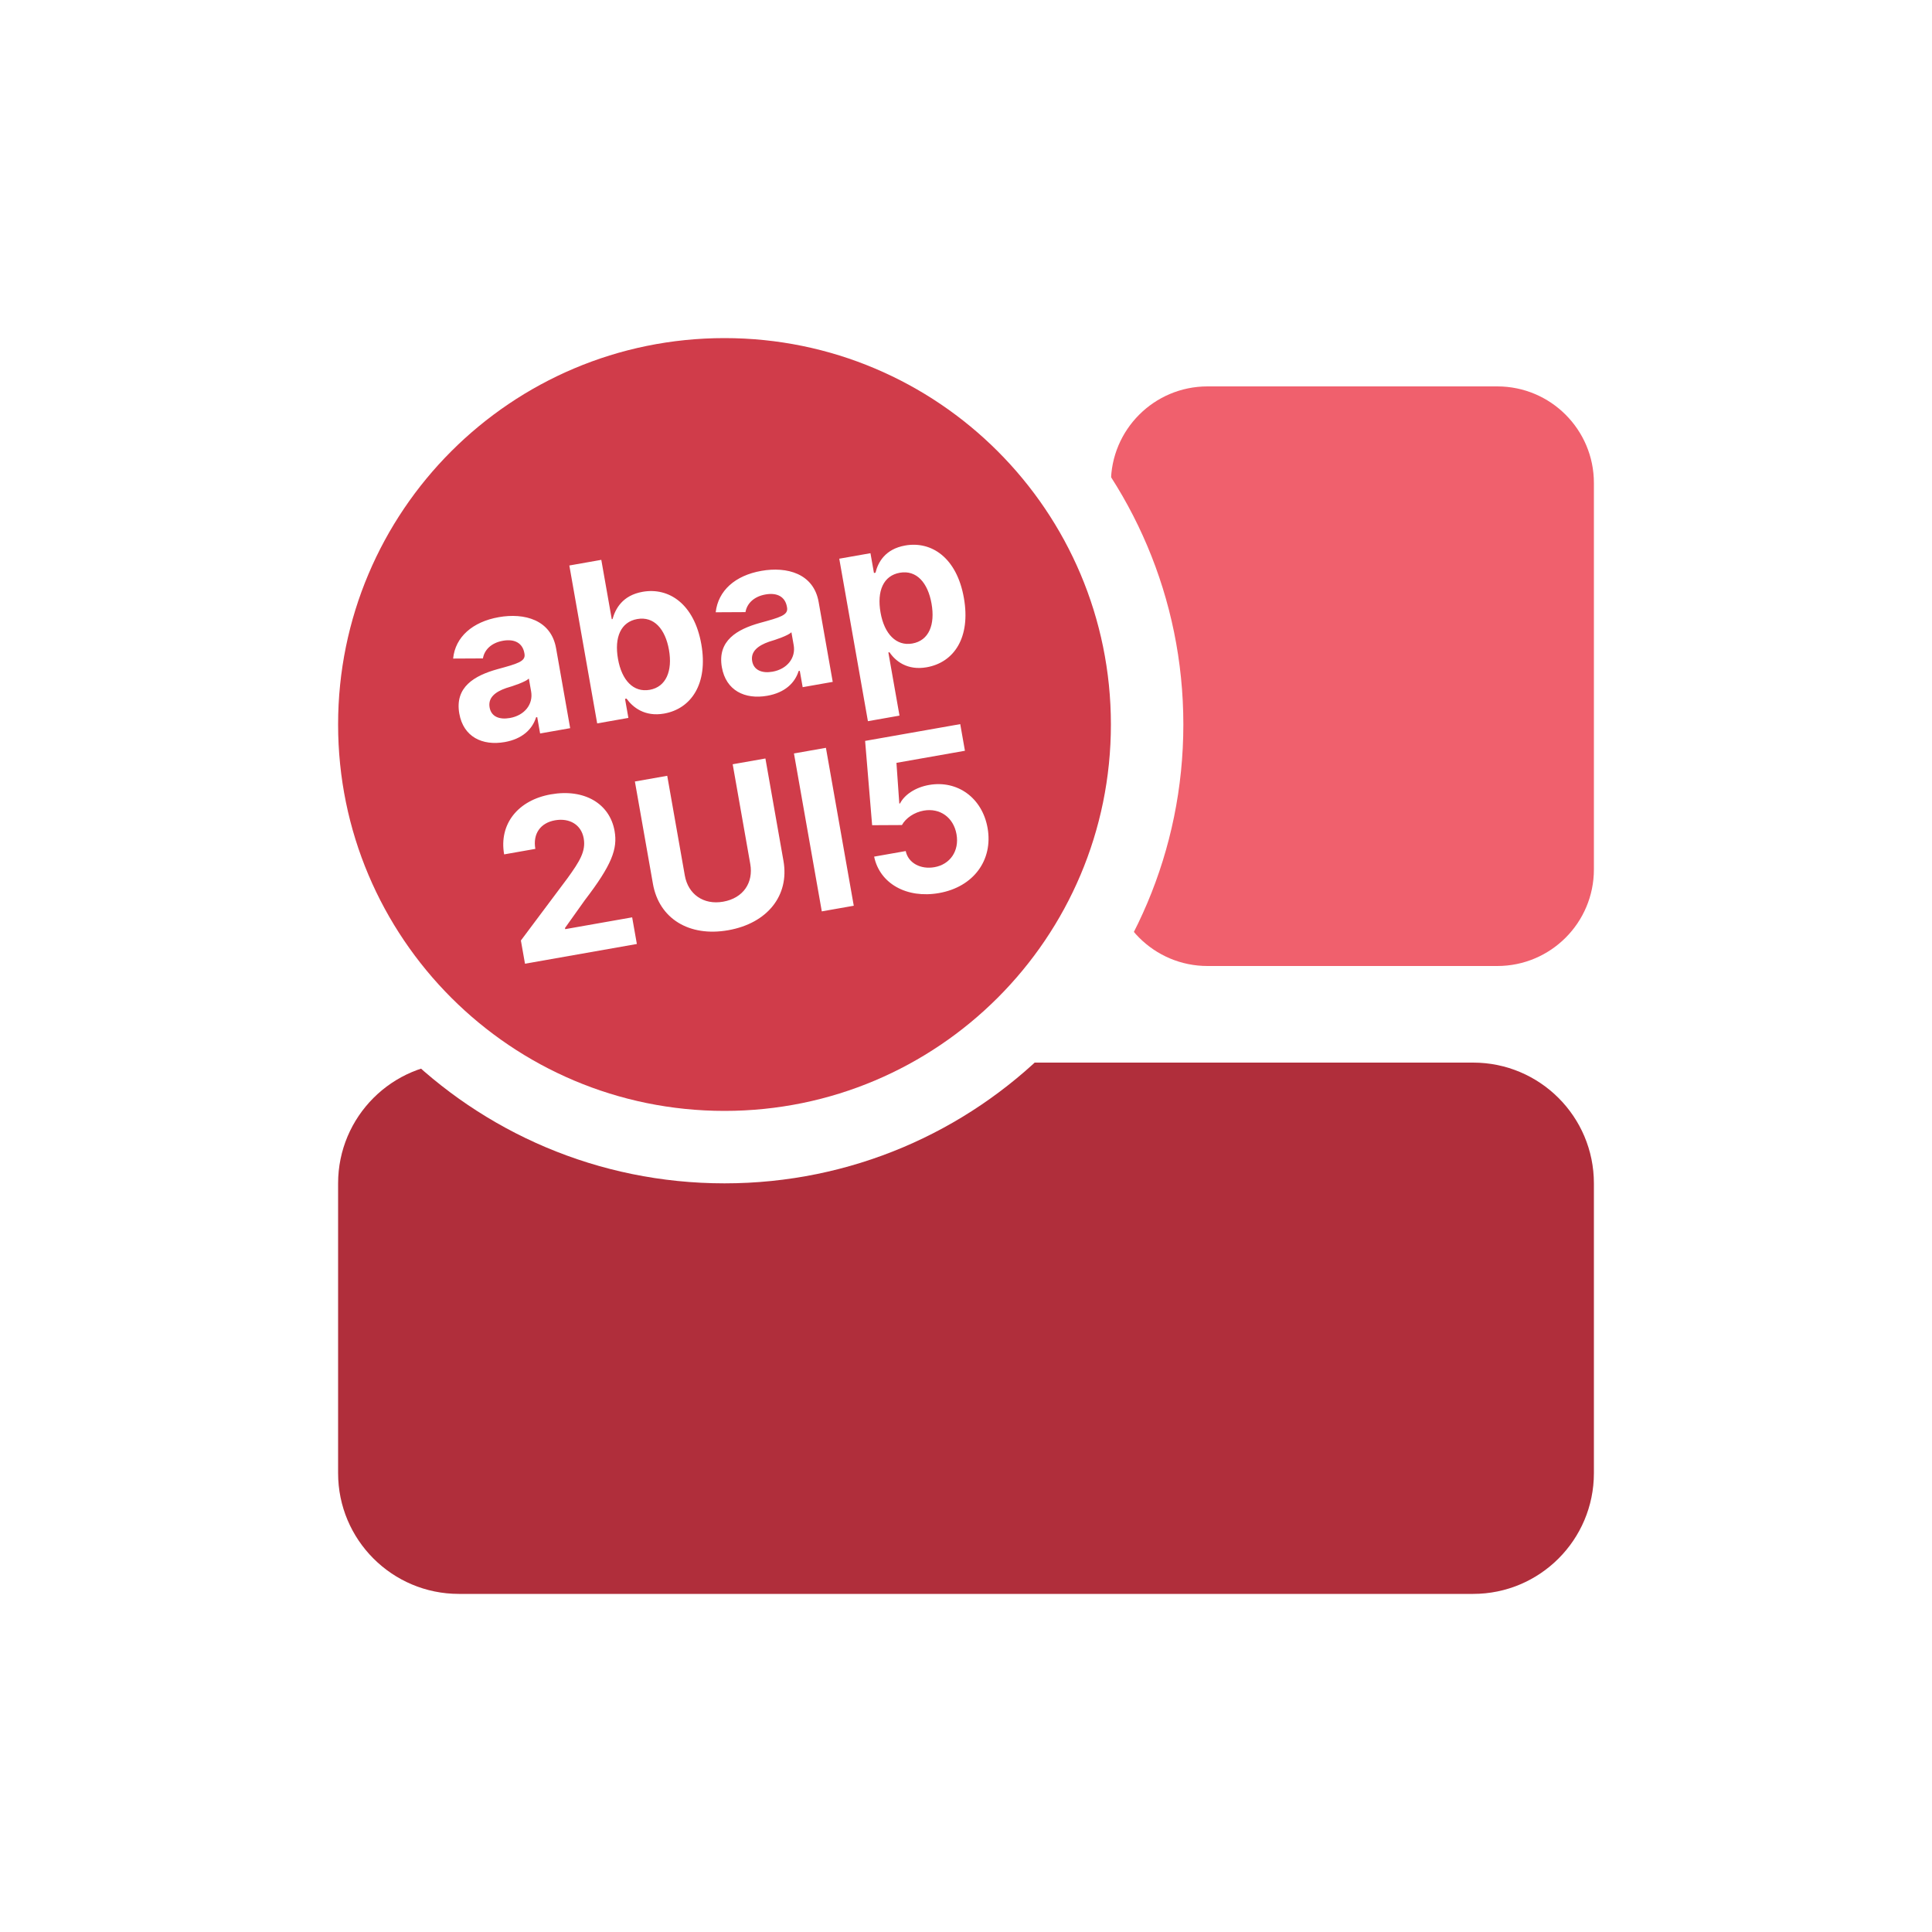
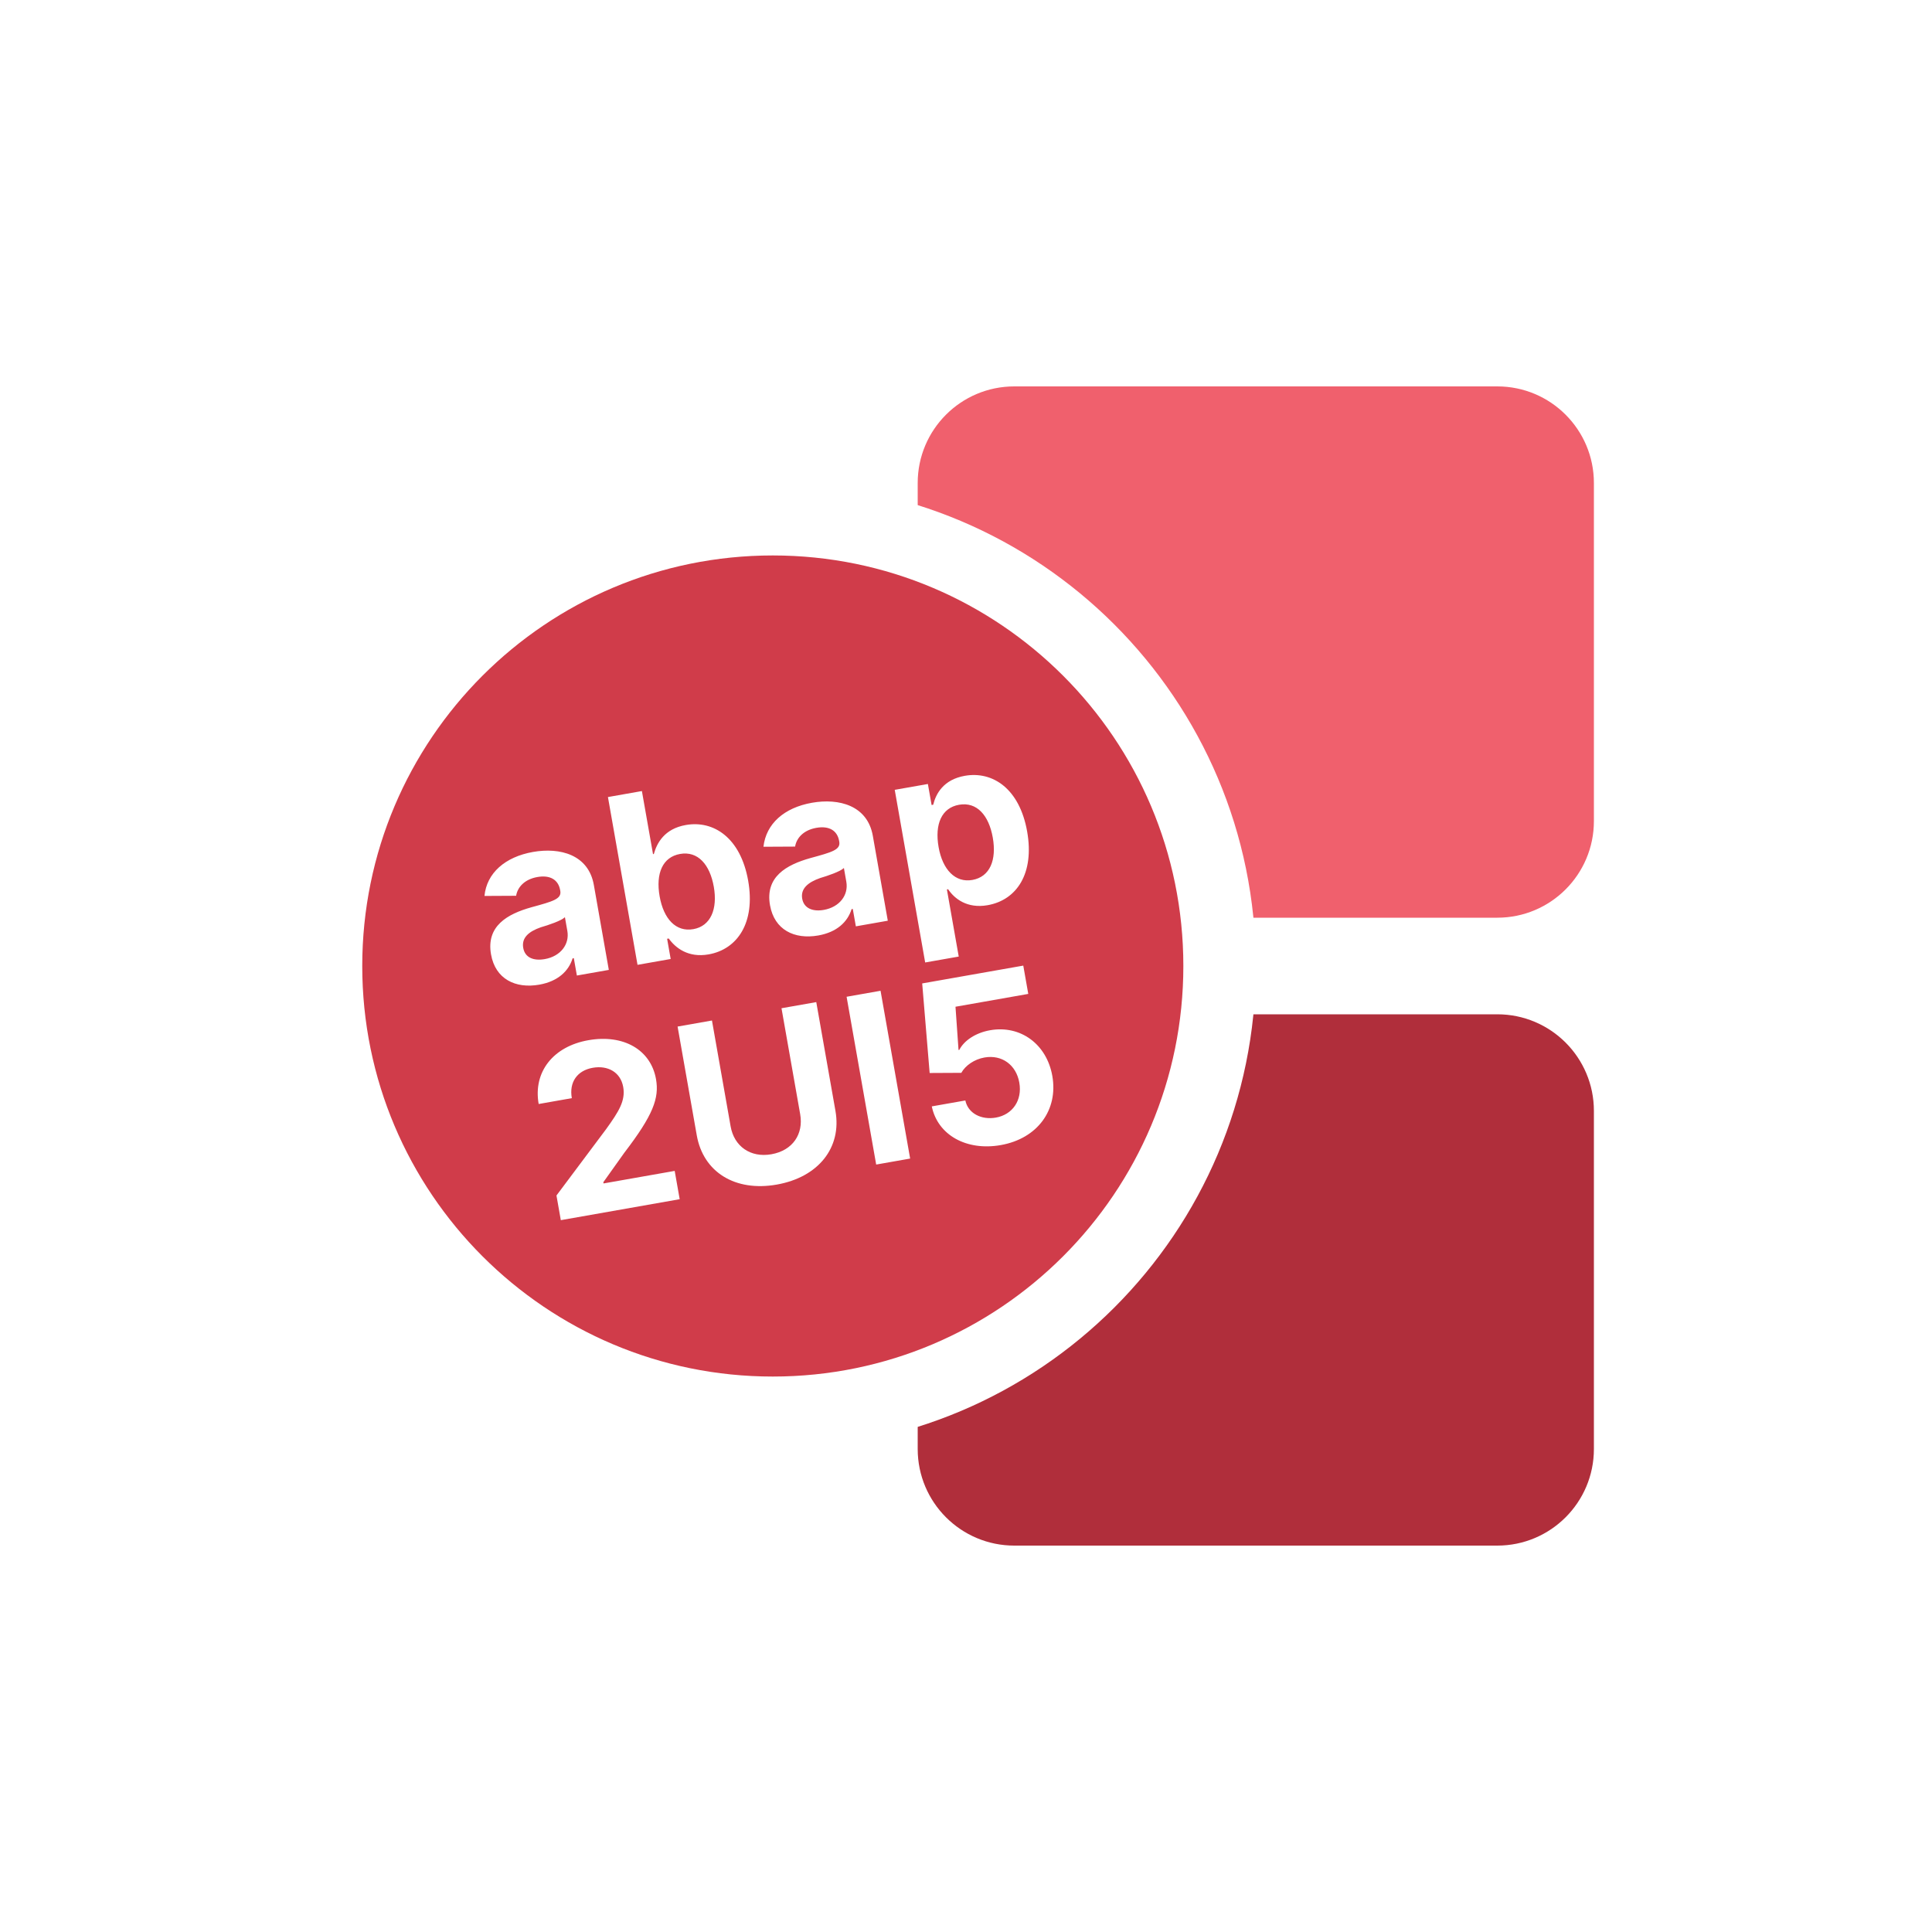
<svg xmlns="http://www.w3.org/2000/svg" viewBox="-8 -8 80 80" role="img" aria-label="abap2UI5 addons">
  <rect x="-8" y="-8" width="80" height="80" fill="#fff" />
  <defs>
    <mask id="m">
      <rect width="64" height="64" fill="#fff" />
-       <circle cx="22" cy="22" r="19" fill="#000" />
+       <circle cx="24" cy="32" r="20" fill="#000" />
    </mask>
  </defs>
  <g mask="url(#m)">
-     <rect x="6" y="36" width="52" height="22" rx="5" fill="#b02e3b" />
-     <rect x="38" y="8" width="20" height="24" rx="4" fill="#f0606d" />
+     <rect x="30" y="8" width="28" height="22" rx="4" fill="#f0606d" />
+     <rect x="30" y="34" width="28" height="22" rx="4" fill="#b02e3b" />
  </g>
-   <g transform="translate(22 22) scale(16)">
+   <g transform="translate(24 32) scale(17)">
    <circle r="1" fill="#d03c4a" />
    <path transform="rotate(-10)" fill="#fff" d="M-0.568 -0.054C-0.522 -0.054 -0.492 -0.074 -0.477 -0.103H-0.474V-0.06H-0.395V-0.27C-0.395 -0.345 -0.46 -0.375 -0.527 -0.375C-0.596 -0.375 -0.647 -0.344 -0.662 -0.29L-0.586 -0.277C-0.579 -0.297 -0.559 -0.313 -0.527 -0.313C-0.496 -0.313 -0.478 -0.298 -0.478 -0.272V-0.27C-0.478 -0.25 -0.5 -0.248 -0.554 -0.243C-0.615 -0.237 -0.671 -0.217 -0.671 -0.147C-0.671 -0.086 -0.627 -0.054 -0.568 -0.054ZM-0.544 -0.113C-0.572 -0.113 -0.591 -0.125 -0.591 -0.149C-0.591 -0.174 -0.571 -0.186 -0.54 -0.191C-0.521 -0.193 -0.488 -0.198 -0.478 -0.205V-0.171C-0.478 -0.138 -0.505 -0.113 -0.544 -0.113ZM-0.149 -0.055C-0.078 -0.055 -0.023 -0.111 -0.023 -0.215C-0.023 -0.321 -0.08 -0.375 -0.149 -0.375C-0.202 -0.375 -0.226 -0.344 -0.238 -0.319H-0.24V-0.475H-0.324V-0.06H-0.242V-0.11H-0.238C-0.226 -0.085 -0.2 -0.055 -0.149 -0.055ZM-0.175 -0.122C-0.218 -0.122 -0.242 -0.159 -0.242 -0.215C-0.242 -0.272 -0.218 -0.308 -0.175 -0.308C-0.131 -0.308 -0.108 -0.27 -0.108 -0.215C-0.108 -0.16 -0.132 -0.122 -0.175 -0.122ZM0.122 -0.054C0.168 -0.054 0.198 -0.074 0.213 -0.103H0.216V-0.06H0.295V-0.27C0.295 -0.345 0.23 -0.375 0.163 -0.375C0.094 -0.375 0.044 -0.344 0.028 -0.29L0.104 -0.277C0.111 -0.297 0.131 -0.313 0.163 -0.313C0.194 -0.313 0.212 -0.298 0.212 -0.272V-0.27C0.212 -0.25 0.19 -0.248 0.136 -0.243C0.075 -0.237 0.019 -0.217 0.019 -0.147C0.019 -0.086 0.063 -0.054 0.122 -0.054ZM0.146 -0.113C0.119 -0.113 0.099 -0.125 0.099 -0.149C0.099 -0.174 0.12 -0.186 0.151 -0.191C0.169 -0.193 0.202 -0.198 0.212 -0.205V-0.171C0.212 -0.138 0.185 -0.113 0.146 -0.113ZM0.367 0.056H0.45V-0.11H0.453C0.464 -0.085 0.49 -0.055 0.541 -0.055C0.613 -0.055 0.667 -0.111 0.667 -0.215C0.667 -0.321 0.61 -0.375 0.541 -0.375C0.488 -0.375 0.464 -0.344 0.453 -0.319H0.449V-0.371H0.367ZM0.515 -0.122C0.473 -0.122 0.448 -0.159 0.448 -0.215C0.448 -0.272 0.472 -0.308 0.515 -0.308C0.559 -0.308 0.582 -0.27 0.582 -0.215C0.582 -0.16 0.559 -0.122 0.515 -0.122ZM-0.616 0.52H-0.322V0.45H-0.498V0.447L-0.435 0.385C-0.35 0.307 -0.328 0.269 -0.328 0.222C-0.328 0.15 -0.386 0.1 -0.474 0.1C-0.56 0.1 -0.62 0.152 -0.62 0.232H-0.538C-0.538 0.192 -0.513 0.168 -0.475 0.168C-0.438 0.168 -0.41 0.19 -0.41 0.227C-0.41 0.261 -0.431 0.284 -0.469 0.321L-0.616 0.459ZM-0.083 0.526C0.02 0.526 0.089 0.465 0.089 0.374V0.105H0.003V0.367C0.003 0.416 -0.03 0.451 -0.083 0.451C-0.135 0.451 -0.169 0.416 -0.169 0.367V0.105H-0.254V0.374C-0.254 0.465 -0.186 0.526 -0.083 0.526ZM0.248 0.105H0.164V0.52H0.248ZM0.471 0.526C0.562 0.526 0.624 0.466 0.624 0.382C0.624 0.303 0.569 0.246 0.494 0.246C0.458 0.246 0.427 0.26 0.412 0.28H0.41L0.421 0.175H0.601V0.105H0.351L0.331 0.323L0.407 0.336C0.42 0.32 0.444 0.309 0.469 0.309C0.512 0.309 0.542 0.34 0.542 0.384C0.542 0.428 0.512 0.458 0.471 0.458C0.435 0.458 0.406 0.436 0.405 0.404H0.322C0.324 0.475 0.386 0.526 0.471 0.526Z" />
  </g>
</svg>
